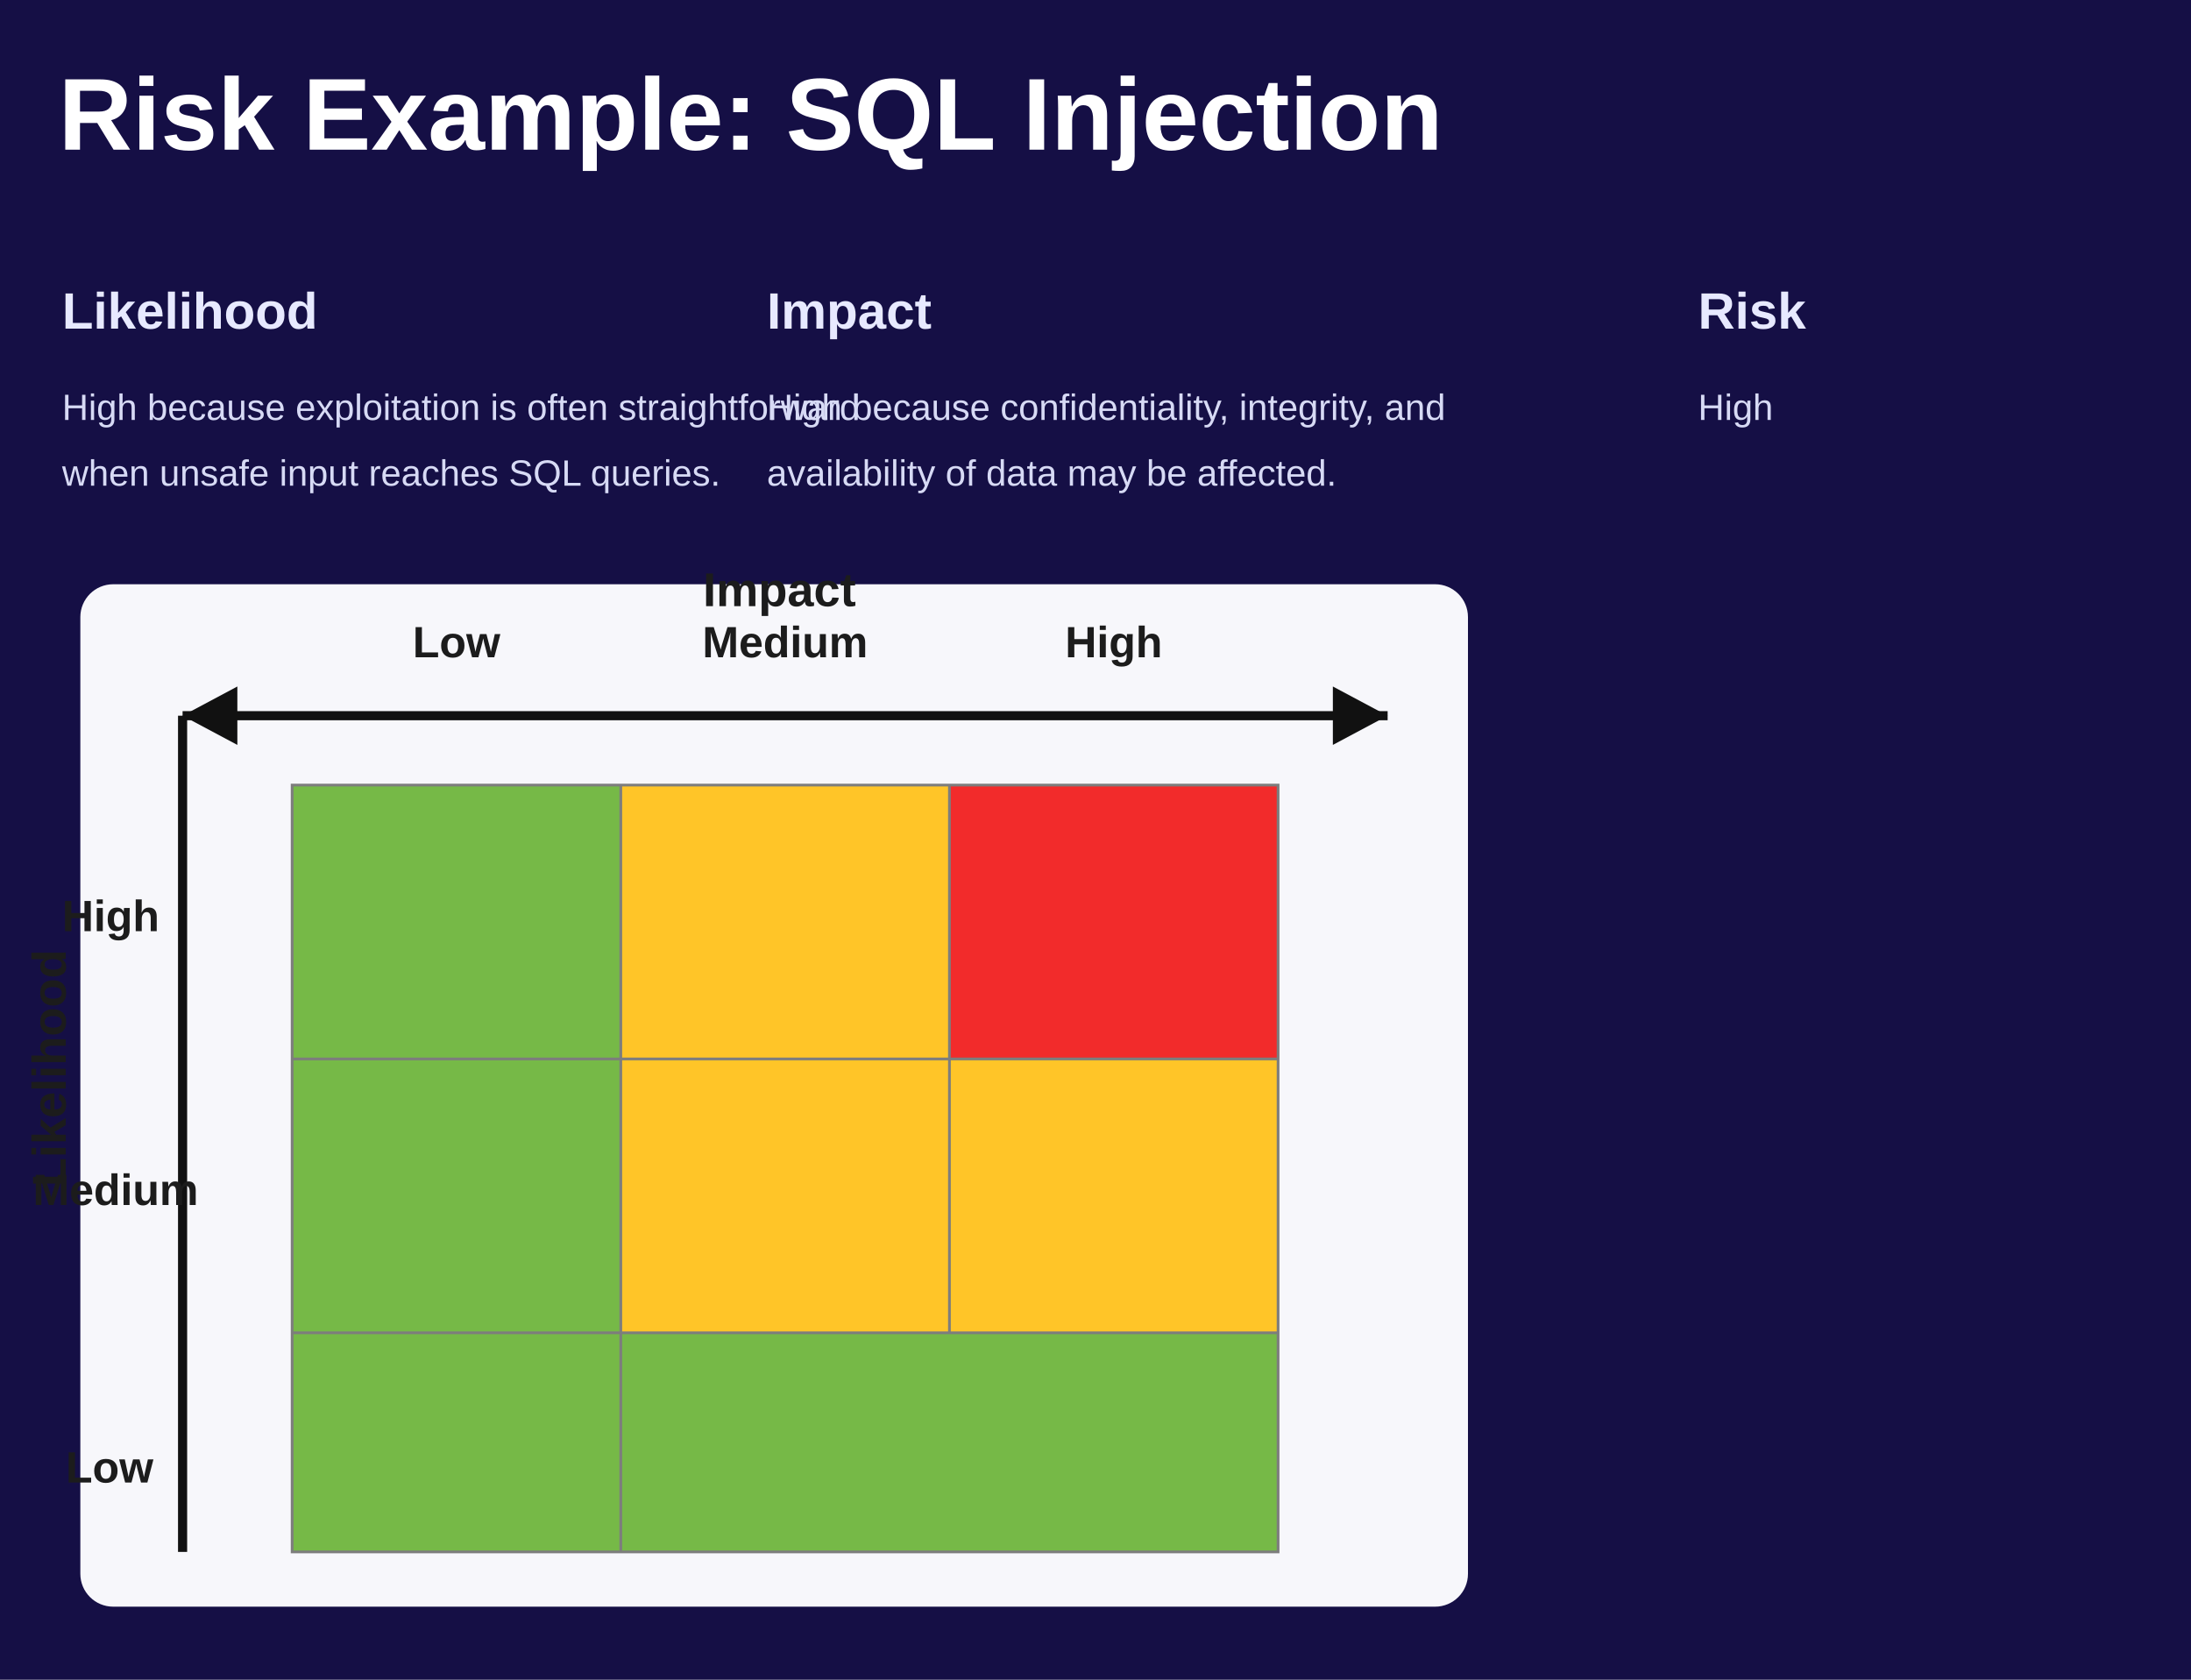
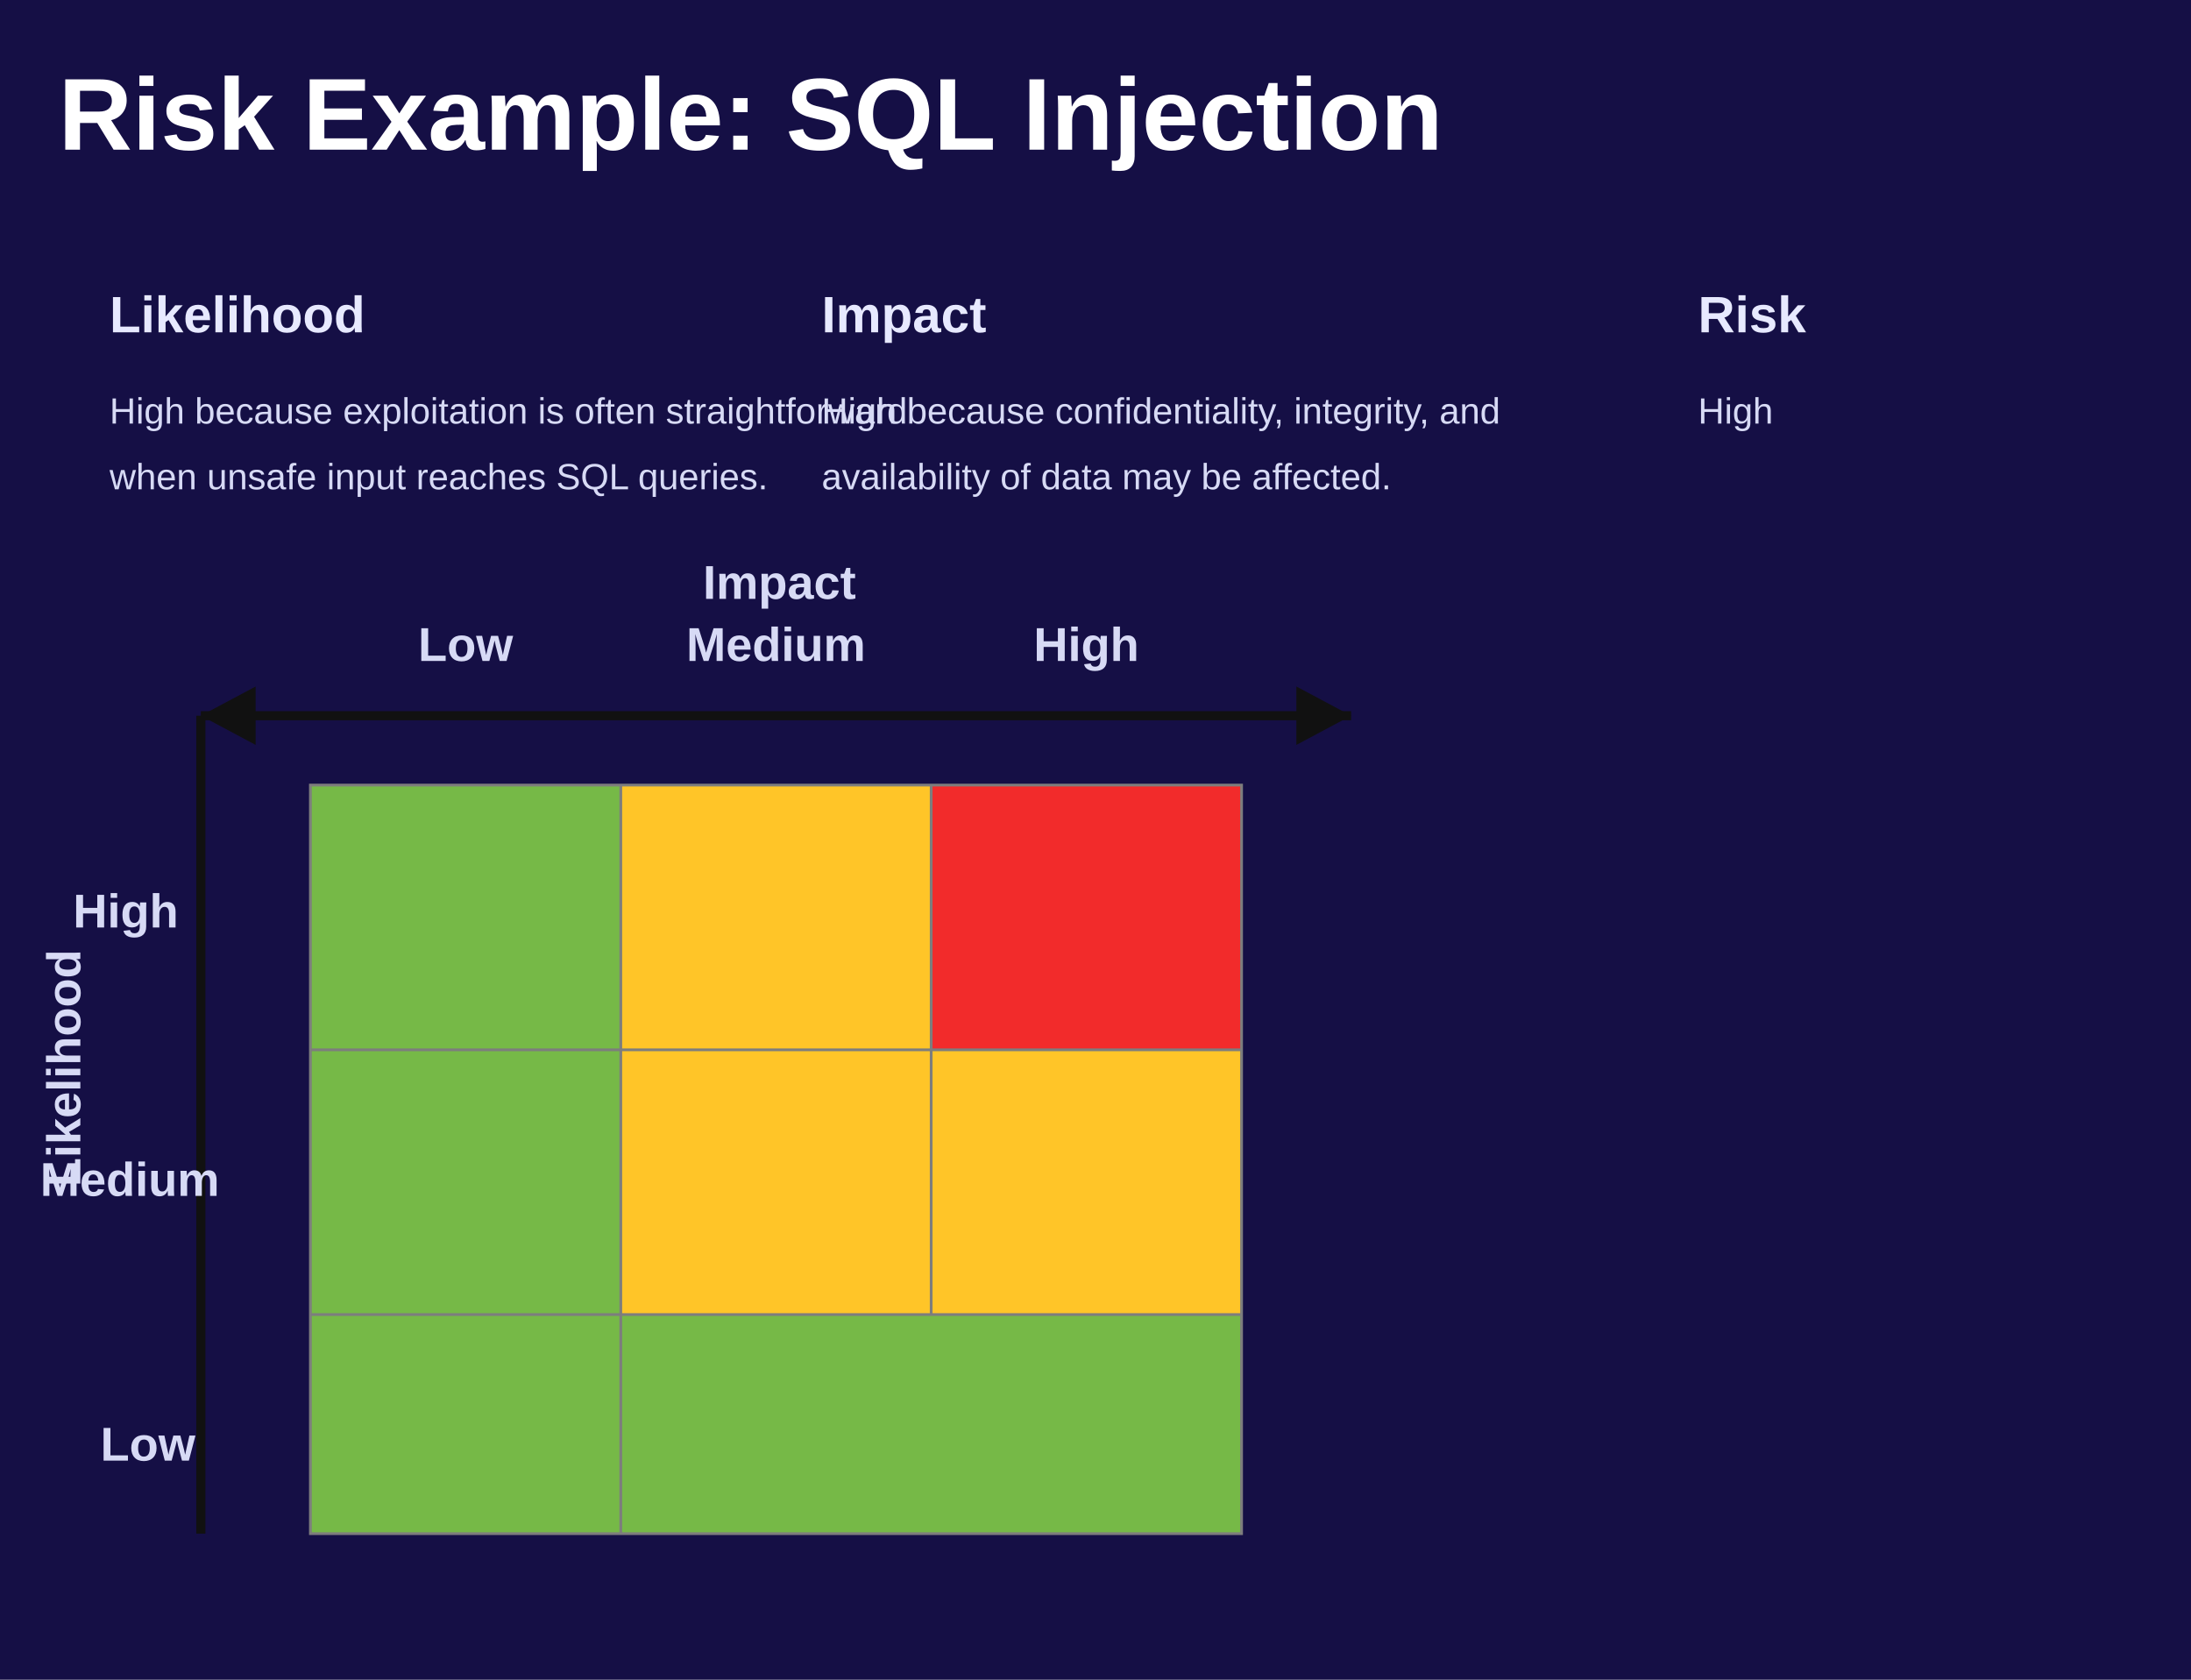
<svg xmlns="http://www.w3.org/2000/svg" width="1200" height="920" viewBox="0 0 1200 920" role="img" aria-labelledby="title desc">
  <defs>
    <style>
      .bg { fill: #150f45; }
      .title { fill: #ffffff; font: 700 56px 'Segoe UI', Arial, sans-serif; }
      .heading { fill: #e7e9ff; font: 700 28px 'Segoe UI', Arial, sans-serif; }
      .body { fill: #d7daf5; font: 400 20px 'Segoe UI', Arial, sans-serif; }
-       .panel { fill: #f7f7fb; rx: 18; }
      .axis { stroke: #111111; stroke-width: 5; }
      .grid { stroke: #7d7d7d; stroke-width: 1.5; fill: none; }
      .label { fill: #1c1c1c; font: 700 24px 'Segoe UI', Arial, sans-serif; }
-       .matrix-label { fill: #1c1c1c; font: 700 26px 'Segoe UI', Arial, sans-serif; }
+       .matrix-label { fill: #d7daf5; font: 700 26px 'Segoe UI', Arial, sans-serif; }
      .cell-low { fill: #76b947; }
      .cell-mid { fill: #ffc528; }
      .cell-high { fill: #f22b2b; }
    </style>
  </defs>
  <rect width="1200" height="920" class="bg" />
  <text x="32" y="82" class="title">Risk Example: SQL Injection</text>
-   <text x="34" y="180" class="heading">Likelihood</text>
-   <text x="34" y="230" class="body">High because exploitation is often straightforward</text>
-   <text x="34" y="266" class="body">when unsafe input reaches SQL queries.</text>
-   <text x="420" y="180" class="heading">Impact</text>
-   <text x="420" y="230" class="body">High because confidentiality, integrity, and</text>
-   <text x="420" y="266" class="body">availability of data may be affected.</text>
-   <text x="930" y="180" class="heading">Risk</text>
-   <text x="930" y="230" class="body">High</text>
-   <rect x="44" y="320" width="760" height="560" class="panel" />
-   <rect x="160" y="430" width="180" height="150" class="cell-low" />
-   <rect x="340" y="430" width="180" height="150" class="cell-mid" />
-   <rect x="520" y="430" width="180" height="150" class="cell-high" />
-   <rect x="160" y="580" width="180" height="150" class="cell-low" />
-   <rect x="340" y="580" width="360" height="150" class="cell-mid" />
-   <rect x="160" y="730" width="540" height="120" class="cell-low" />
-   <rect x="160" y="430" width="540" height="420" class="grid" />
-   <line x1="340" y1="430" x2="340" y2="850" class="grid" />
-   <line x1="520" y1="430" x2="520" y2="730" class="grid" />
-   <line x1="160" y1="580" x2="700" y2="580" class="grid" />
-   <line x1="160" y1="730" x2="700" y2="730" class="grid" />
-   <line x1="100" y1="850" x2="100" y2="392" class="axis" />
-   <line x1="100" y1="392" x2="760" y2="392" class="axis" />
-   <polygon points="760,392 730,376 730,408" fill="#111111" />
-   <polygon points="100,392 84,422 116,422" fill="#111111" transform="rotate(-90 100 392)" />
-   <text x="250" y="360" text-anchor="middle" class="label">Low</text>
-   <text x="430" y="360" text-anchor="middle" class="label">Medium</text>
-   <text x="610" y="360" text-anchor="middle" class="label">High</text>
-   <text x="36" y="812" class="label">Low</text>
-   <text x="18" y="660" class="label">Medium</text>
-   <text x="34" y="510" class="label">High</text>
-   <text x="385" y="332" class="matrix-label">Impact</text>
-   <text x="36" y="650" transform="rotate(-90 36 650)" class="matrix-label">Likelihood</text>
+   <text x="60" y="182" class="heading">Likelihood</text>
+   <text x="60" y="232" class="body">High because exploitation is often straightforward</text>
+   <text x="60" y="268" class="body">when unsafe input reaches SQL queries.</text>
+   <text x="450" y="182" class="heading">Impact</text>
+   <text x="450" y="232" class="body">High because confidentiality, integrity, and</text>
+   <text x="450" y="268" class="body">availability of data may be affected.</text>
+   <text x="930" y="182" class="heading">Risk</text>
+   <text x="930" y="232" class="body">High</text>
+   <rect x="170" y="430" width="170" height="145" class="cell-low" />
+   <rect x="340" y="430" width="170" height="145" class="cell-mid" />
+   <rect x="510" y="430" width="170" height="145" class="cell-high" />
+   <rect x="170" y="575" width="170" height="145" class="cell-low" />
+   <rect x="340" y="575" width="340" height="145" class="cell-mid" />
+   <rect x="170" y="720" width="510" height="120" class="cell-low" />
+   <rect x="170" y="430" width="510" height="410" class="grid" />
+   <line x1="340" y1="430" x2="340" y2="840" class="grid" />
+   <line x1="510" y1="430" x2="510" y2="720" class="grid" />
+   <line x1="170" y1="575" x2="680" y2="575" class="grid" />
+   <line x1="170" y1="720" x2="680" y2="720" class="grid" />
+   <line x1="110" y1="840" x2="110" y2="392" class="axis" />
+   <line x1="110" y1="392" x2="740" y2="392" class="axis" />
+   <polygon points="740,392 710,376 710,408" fill="#111111" />
+   <polygon points="110,392 94,422 126,422" fill="#111111" transform="rotate(-90 110 392)" />
+   <text x="255" y="362" text-anchor="middle" class="matrix-label">Low</text>
+   <text x="425" y="362" text-anchor="middle" class="matrix-label">Medium</text>
+   <text x="595" y="362" text-anchor="middle" class="matrix-label">High</text>
+   <text x="55" y="800" class="matrix-label">Low</text>
+   <text x="22" y="655" class="matrix-label">Medium</text>
+   <text x="40" y="508" class="matrix-label">High</text>
+   <text x="385" y="328" class="matrix-label">Impact</text>
+   <text x="44" y="650" transform="rotate(-90 44 650)" class="matrix-label">Likelihood</text>
</svg>
